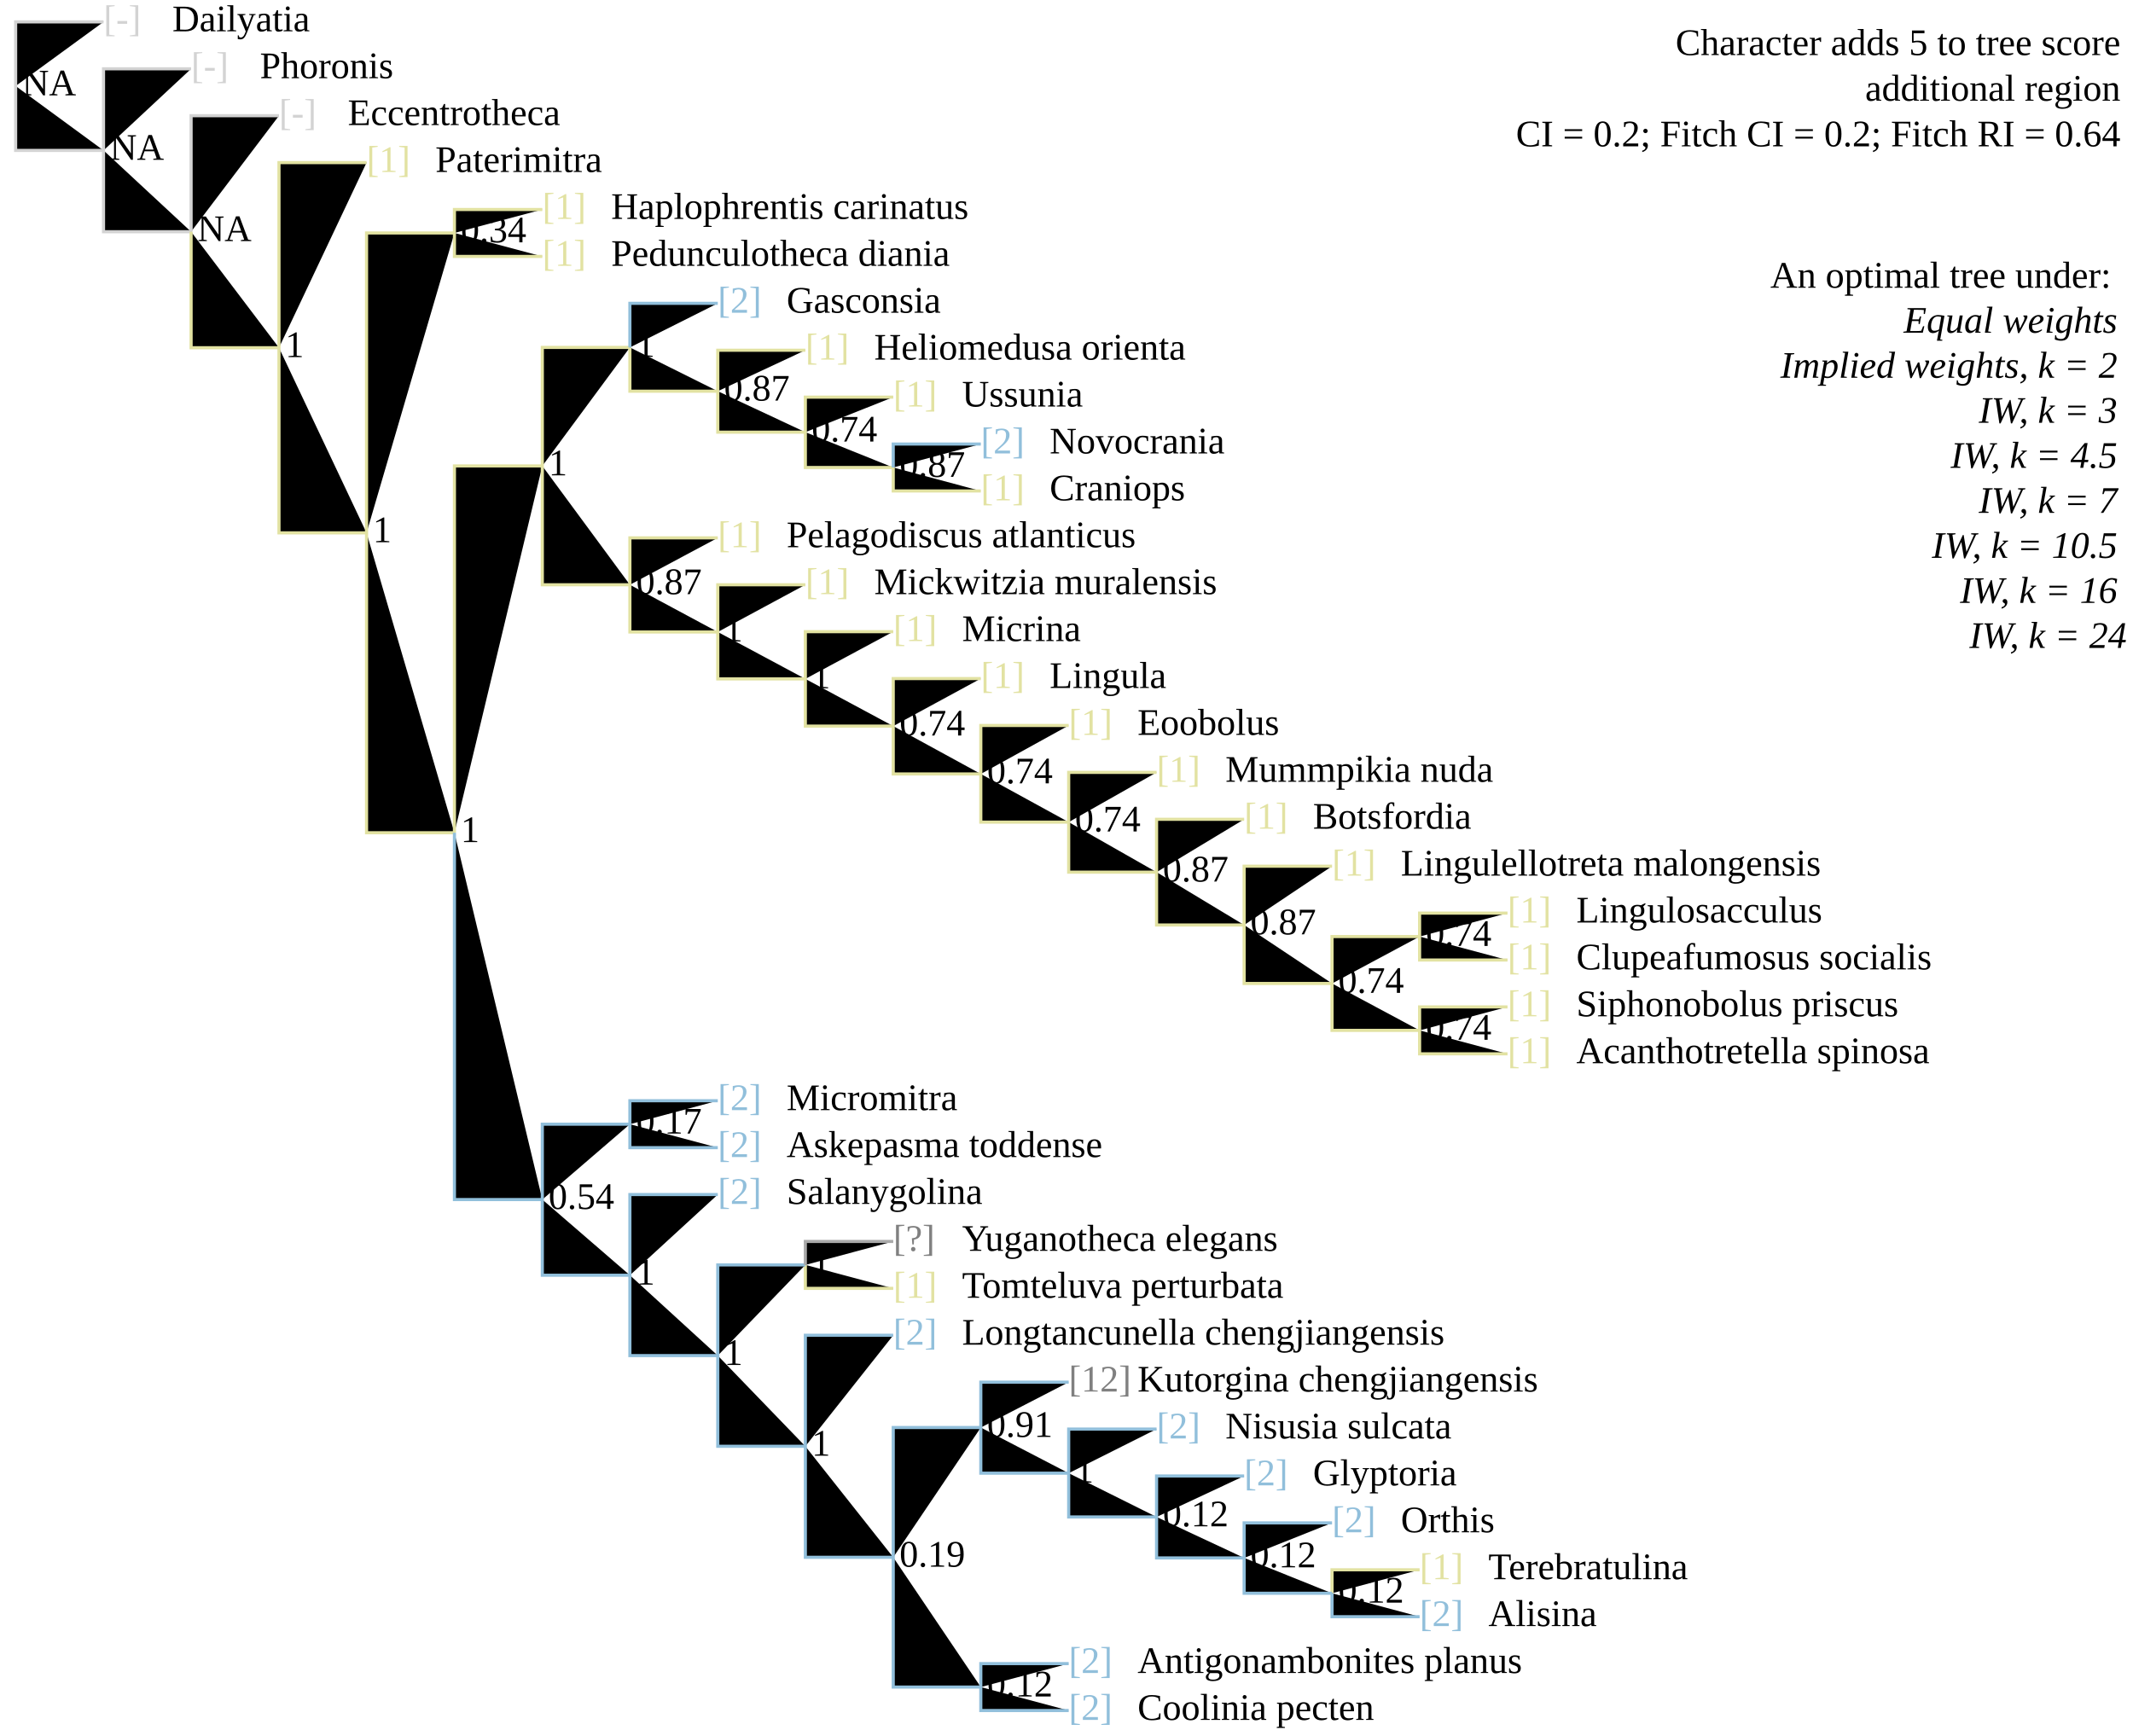
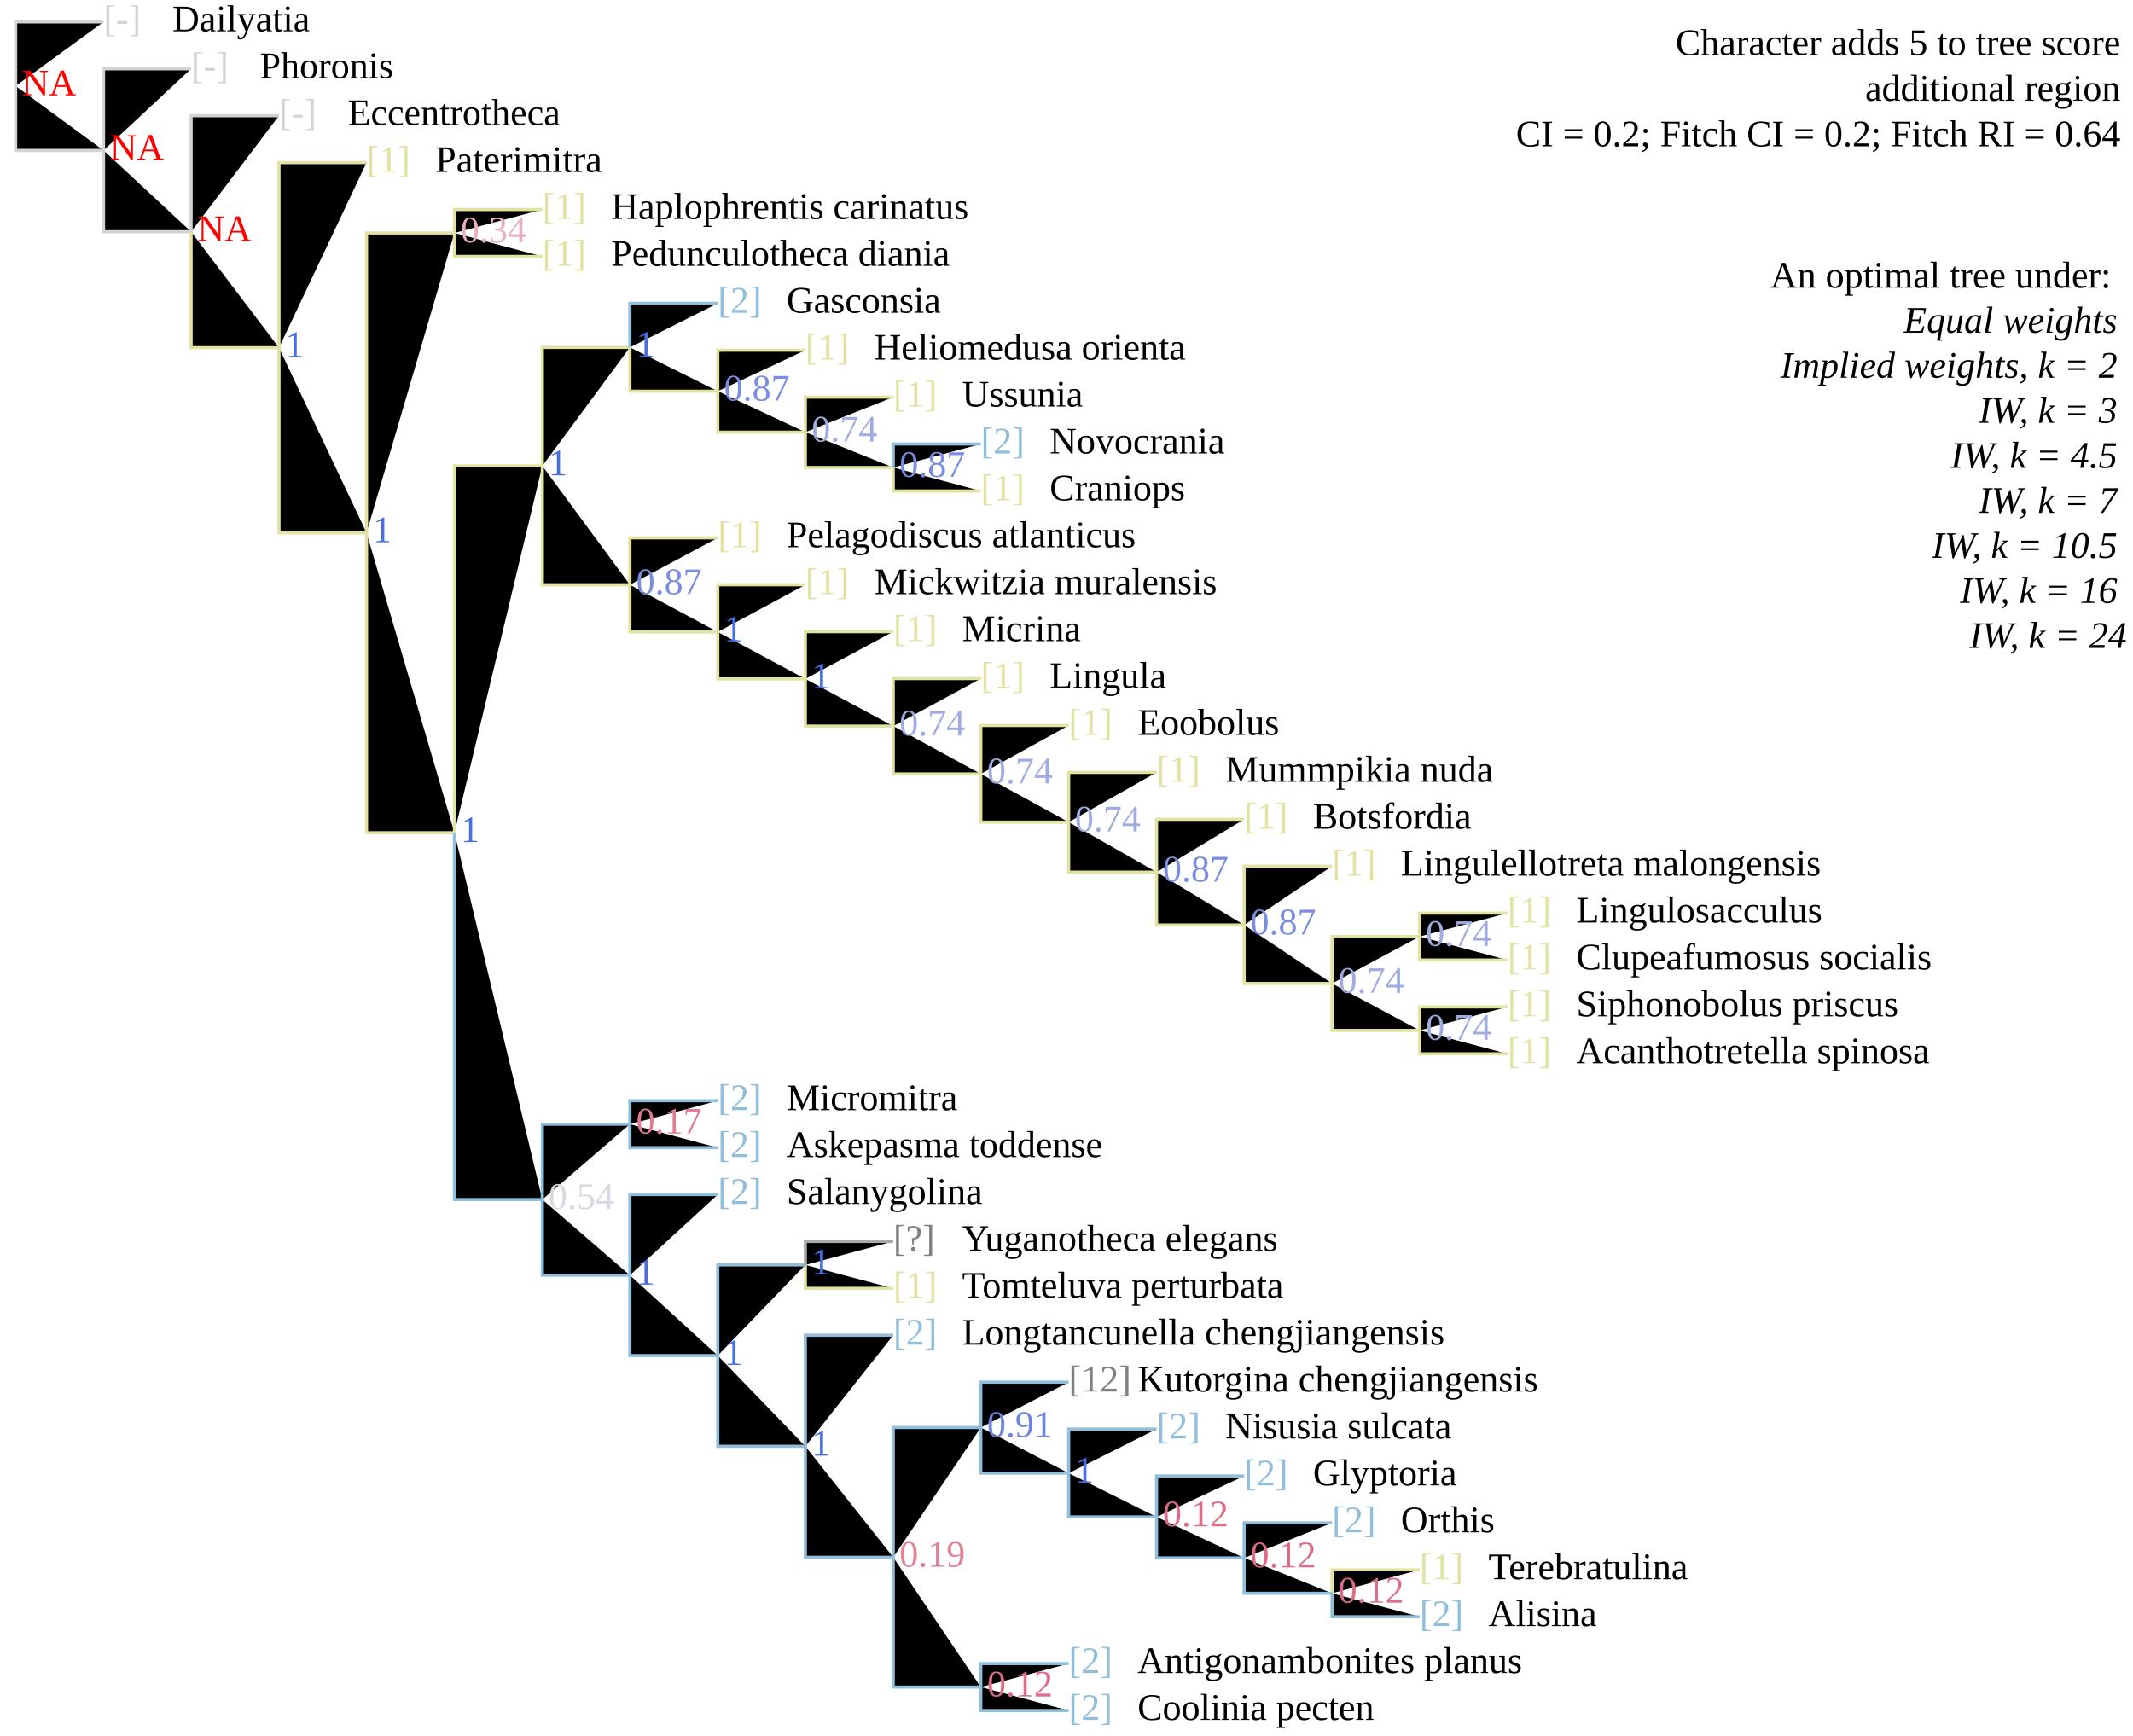
<svg xmlns="http://www.w3.org/2000/svg" version="1.1" width="682" height="555" class="tree" char="4">
  <text x="678" y="17.6" text-anchor="end" class="stepsLabel">Character adds <tspan class="score">5</tspan> to tree score</text>
  <text x="678" y="32.2" text-anchor="end" class="stepsLabel">
    <tspan class="score" /> additional region</text>
  <text x="678" y="46.8" text-anchor="end" class="stepsLabel">CI = 0.2; Fitch CI = 0.2; Fitch RI = 0.64</text>
  <text x="678" y="76" text-anchor="end" class="stepsLabel">
    <tspan dy="16">An optimal tree under:</tspan>
    <tspan x="680" style="font-style:italic" class="thisAn" dy="1.2em">Equal weights</tspan>
    <tspan x="680" style="font-style:italic" class="notThisAn" dy="1.2em">Implied weights, k = 2</tspan>
    <tspan x="680" style="font-style:italic" class="notThisAn" dy="1.2em">IW, k = 3</tspan>
    <tspan x="680" style="font-style:italic" class="notThisAn" dy="1.2em">IW, k = 4.5</tspan>
    <tspan x="680" style="font-style:italic" class="notThisAn" dy="1.2em">IW, k = 7</tspan>
    <tspan x="680" style="font-style:italic" class="notThisAn" dy="1.2em">IW, k = 10.5</tspan>
    <tspan x="680" style="font-style:italic" class="notThisAn" dy="1.2em">IW, k = 16</tspan>
    <tspan x="680" style="font-style:italic" class="notThisAn" dy="1.2em">IW, k = 24</tspan>
  </text>
  <text x="33.1" y="10" fill="lightgrey" class="flag">[-]</text>
  <text x="55.1" y="10" class="taxonLabel">Dailyatia</text>
  <text x="89.2" y="40" fill="lightgrey" class="flag">[-]</text>
  <text x="111.2" y="40" class="taxonLabel">Eccentrotheca</text>
  <text x="61.1" y="25" fill="lightgrey" class="flag">[-]</text>
  <text x="83.1" y="25" class="taxonLabel">Phoronis</text>
  <text x="117.2" y="55" fill="#e2e2a2" class="flag">[1]</text>
  <text x="139.2" y="55" class="taxonLabel">Paterimitra</text>
  <text x="173.4" y="85" fill="#e2e2a2" class="flag">[1]</text>
  <text x="195.4" y="85" class="taxonLabel">Pedunculotheca diania</text>
  <text x="173.4" y="70" fill="#e2e2a2" class="flag">[1]</text>
  <text x="195.4" y="70" class="taxonLabel">Haplophrentis carinatus</text>
  <text x="229.5" y="100" fill="#91bfdb" class="flag">[2]</text>
  <text x="251.5" y="100" class="taxonLabel">Gasconsia</text>
  <text x="257.5" y="115" fill="#e2e2a2" class="flag">[1]</text>
  <text x="279.5" y="115" class="taxonLabel">Heliomedusa orienta</text>
  <text x="285.6" y="130" fill="#e2e2a2" class="flag">[1]</text>
  <text x="307.6" y="130" class="taxonLabel">Ussunia</text>
  <text x="313.6" y="160" fill="#e2e2a2" class="flag">[1]</text>
  <text x="335.6" y="160" class="taxonLabel">Craniops</text>
  <text x="313.6" y="145" fill="#91bfdb" class="flag">[2]</text>
  <text x="335.6" y="145" class="taxonLabel">Novocrania</text>
  <text x="229.5" y="175" fill="#e2e2a2" class="flag">[1]</text>
  <text x="251.5" y="175" class="taxonLabel">Pelagodiscus atlanticus</text>
  <text x="257.5" y="190" fill="#e2e2a2" class="flag">[1]</text>
  <text x="279.5" y="190" class="taxonLabel">Mickwitzia muralensis</text>
  <text x="285.6" y="205" fill="#e2e2a2" class="flag">[1]</text>
  <text x="307.6" y="205" class="taxonLabel">Micrina</text>
  <text x="313.6" y="220" fill="#e2e2a2" class="flag">[1]</text>
  <text x="335.6" y="220" class="taxonLabel">Lingula</text>
  <text x="341.7" y="235" fill="#e2e2a2" class="flag">[1]</text>
  <text x="363.7" y="235" class="taxonLabel">Eoobolus</text>
  <text x="369.8" y="250" fill="#e2e2a2" class="flag">[1]</text>
  <text x="391.8" y="250" class="taxonLabel">Mummpikia nuda</text>
  <text x="397.8" y="265" fill="#e2e2a2" class="flag">[1]</text>
  <text x="419.8" y="265" class="taxonLabel">Botsfordia</text>
  <text x="482" y="295" fill="#e2e2a2" class="flag">[1]</text>
  <text x="504" y="295" class="taxonLabel">Lingulosacculus</text>
  <text x="425.9" y="280" fill="#e2e2a2" class="flag">[1]</text>
  <text x="447.9" y="280" class="taxonLabel">Lingulellotreta malongensis</text>
  <text x="482" y="310" fill="#e2e2a2" class="flag">[1]</text>
  <text x="504" y="310" class="taxonLabel">Clupeafumosus socialis</text>
  <text x="482" y="340" fill="#e2e2a2" class="flag">[1]</text>
  <text x="504" y="340" class="taxonLabel">Acanthotretella spinosa</text>
  <text x="482" y="325" fill="#e2e2a2" class="flag">[1]</text>
  <text x="504" y="325" class="taxonLabel">Siphonobolus priscus</text>
  <text x="229.5" y="370" fill="#91bfdb" class="flag">[2]</text>
  <text x="251.5" y="370" class="taxonLabel">Askepasma toddense</text>
  <text x="229.5" y="355" fill="#91bfdb" class="flag">[2]</text>
  <text x="251.5" y="355" class="taxonLabel">Micromitra</text>
  <text x="229.5" y="385" fill="#91bfdb" class="flag">[2]</text>
  <text x="251.5" y="385" class="taxonLabel">Salanygolina</text>
  <text x="285.6" y="415" fill="#e2e2a2" class="flag">[1]</text>
  <text x="307.6" y="415" class="taxonLabel">Tomteluva perturbata</text>
  <text x="285.6" y="400" fill="grey" class="flag">[?]</text>
  <text x="307.6" y="400" class="taxonLabel">Yuganotheca elegans</text>
  <text x="341.7" y="445" fill="grey" class="flag">[12]</text>
  <text x="363.7" y="445" class="taxonLabel">Kutorgina chengjiangensis</text>
  <text x="369.8" y="460" fill="#91bfdb" class="flag">[2]</text>
  <text x="391.8" y="460" class="taxonLabel">Nisusia sulcata</text>
  <text x="397.8" y="475" fill="#91bfdb" class="flag">[2]</text>
  <text x="419.8" y="475" class="taxonLabel">Glyptoria</text>
  <text x="285.6" y="430" fill="#91bfdb" class="flag">[2]</text>
  <text x="307.6" y="430" class="taxonLabel">Longtancunella chengjiangensis</text>
  <text x="453.9" y="520" fill="#91bfdb" class="flag">[2]</text>
  <text x="475.9" y="520" class="taxonLabel">Alisina</text>
  <text x="425.9" y="490" fill="#91bfdb" class="flag">[2]</text>
  <text x="447.9" y="490" class="taxonLabel">Orthis</text>
  <text x="453.9" y="505" fill="#e2e2a2" class="flag">[1]</text>
  <text x="475.9" y="505" class="taxonLabel">Terebratulina</text>
  <text x="341.7" y="550" fill="#91bfdb" class="flag">[2]</text>
  <text x="363.7" y="550" class="taxonLabel">Coolinia pecten</text>
  <text x="341.7" y="535" fill="#91bfdb" class="flag">[2]</text>
  <text x="363.7" y="535" class="taxonLabel">Antigonambonites planus</text>
  <path d="M5,27.5V7H33.1M5,27.5V48.1H33.1M33.1,48.1V22H61.1M33.1,48.1V74.1H61.1M61.1,74.1V37H89.2" stroke="lightgrey" class="inapplicable" />
  <path d="M61.1,74.1V111.2H89.2M89.2,111.2V52H117.2M89.2,111.2V170.4H117.2M117.2,170.4V74.5H145.3M145.3,74.5V67H173.4M145.3,74.5V82H173.4M117.2,170.4V266.3H145.3M145.3,266.3V149H173.4M173.4,149V111.1H201.4M201.4,111.1V125.1H229.5M229.5,125.1V112H257.5M229.5,125.1V138.2H257.5M257.5,138.2V127H285.6M257.5,138.2V149.5H285.6M285.6,149.5V157H313.6M173.4,149V187H201.4M201.4,187V172H229.5M201.4,187V202.1H229.5M229.5,202.1V187H257.5M229.5,202.1V217.1H257.5M257.5,217.1V202H285.6M257.5,217.1V232.2H285.6M285.6,232.2V217H313.6M285.6,232.2V247.5H313.6M313.6,247.5V232H341.7M313.6,247.5V262.9H341.7M341.7,262.9V247H369.8M341.7,262.9V278.9H369.8M369.8,278.9V262H397.8M369.8,278.9V295.8H397.8M397.8,295.8V277H425.9M397.8,295.8V314.5H425.9M425.9,314.5V299.5H453.9M453.9,299.5V292H482M453.9,299.5V307H482M425.9,314.5V329.5H453.9M453.9,329.5V322H482M453.9,329.5V337H482M257.5,404.5V412H285.6M425.9,509.5V502H453.9" stroke="#e2e2a2" />
  <path d="M201.4,111.1V97H229.5M285.6,149.5V142H313.6M145.3,266.3V383.6H173.4M173.4,383.6V359.5H201.4M201.4,359.5V352H229.5M201.4,359.5V367H229.5M173.4,383.6V407.8H201.4M201.4,407.8V382H229.5M201.4,407.8V433.5H229.5M229.5,433.5V404.5H257.5M229.5,433.5V462.5H257.5M257.5,462.5V427H285.6M257.5,462.5V498H285.6M285.6,498V456.5H313.6M313.6,456.5V442H341.7M313.6,456.5V471.1H341.7M341.7,471.1V457H369.8M341.7,471.1V485.1H369.8M369.8,485.1V472H397.8M369.8,485.1V498.2H397.8M397.8,498.2V487H425.9M397.8,498.2V509.5H425.9M425.9,509.5V517H453.9M285.6,498V539.5H313.6M313.6,539.5V532H341.7M313.6,539.5V547H341.7" stroke="#91bfdb" />
  <path d="M257.5,404.5V397H285.6" stroke="darkgrey" />
-   <text x="7" y="30.5" class="node">NA</text>
-   <text x="35.1" y="51.1" class="node">NA</text>
-   <text x="63.1" y="77.1" class="node">NA</text>
-   <text x="91.2" y="114.2" class="node">1</text>
-   <text x="119.2" y="173.4" class="node">1</text>
-   <text x="147.3" y="77.5" class="node">0.34</text>
-   <text x="147.3" y="269.3" class="node">1</text>
-   <text x="175.4" y="152" class="node">1</text>
-   <text x="203.4" y="114.1" class="node">1</text>
-   <text x="231.5" y="128.1" class="node">0.87</text>
-   <text x="259.5" y="141.2" class="node">0.74</text>
-   <text x="287.6" y="152.5" class="node">0.87</text>
-   <text x="203.4" y="190" class="node">0.87</text>
-   <text x="231.5" y="205.1" class="node">1</text>
-   <text x="259.5" y="220.1" class="node">1</text>
-   <text x="287.6" y="235.2" class="node">0.74</text>
-   <text x="315.6" y="250.5" class="node">0.74</text>
-   <text x="343.7" y="265.9" class="node">0.74</text>
-   <text x="371.8" y="281.9" class="node">0.87</text>
-   <text x="399.8" y="298.8" class="node">0.87</text>
-   <text x="427.9" y="317.5" class="node">0.74</text>
-   <text x="455.9" y="302.5" class="node">0.74</text>
-   <text x="455.9" y="332.5" class="node">0.74</text>
-   <text x="175.4" y="386.6" class="node">0.54</text>
-   <text x="203.4" y="362.5" class="node">0.17</text>
-   <text x="203.4" y="410.8" class="node">1</text>
-   <text x="231.5" y="436.5" class="node">1</text>
-   <text x="259.5" y="407.5" class="node">1</text>
-   <text x="259.5" y="465.5" class="node">1</text>
-   <text x="287.6" y="501" class="node">0.19</text>
-   <text x="315.6" y="459.5" class="node">0.91</text>
-   <text x="343.7" y="474.1" class="node">1</text>
-   <text x="371.8" y="488.1" class="node">0.12</text>
-   <text x="399.8" y="501.2" class="node">0.12</text>
-   <text x="427.9" y="512.5" class="node">0.12</text>
-   <text x="315.6" y="542.5" class="node">0.12</text>
+   <text x="7" y="30.5" class="node" fill="red">NA</text>
+   <text x="35.1" y="51.1" class="node" fill="red">NA</text>
+   <text x="63.1" y="77.1" class="node" fill="red">NA</text>
+   <text x="91.2" y="114.2" class="node" fill="#4A6FE3">1</text>
+   <text x="119.2" y="173.4" class="node" fill="#4A6FE3">1</text>
+   <text x="147.3" y="77.5" class="node" fill="#E6B1BB">0.34</text>
+   <text x="147.3" y="269.3" class="node" fill="#4A6FE3">1</text>
+   <text x="175.4" y="152" class="node" fill="#4A6FE3">1</text>
+   <text x="203.4" y="114.1" class="node" fill="#4A6FE3">1</text>
+   <text x="231.5" y="128.1" class="node" fill="#7A8DE1">0.87</text>
+   <text x="259.5" y="141.2" class="node" fill="#A0ABE2">0.74</text>
+   <text x="287.6" y="152.5" class="node" fill="#7A8DE1">0.87</text>
+   <text x="203.4" y="190" class="node" fill="#7A8DE1">0.87</text>
+   <text x="231.5" y="205.1" class="node" fill="#4A6FE3">1</text>
+   <text x="259.5" y="220.1" class="node" fill="#4A6FE3">1</text>
+   <text x="287.6" y="235.2" class="node" fill="#A0ABE2">0.74</text>
+   <text x="315.6" y="250.5" class="node" fill="#A0ABE2">0.74</text>
+   <text x="343.7" y="265.9" class="node" fill="#A0ABE2">0.74</text>
+   <text x="371.8" y="281.9" class="node" fill="#7A8DE1">0.87</text>
+   <text x="399.8" y="298.8" class="node" fill="#7A8DE1">0.87</text>
+   <text x="427.9" y="317.5" class="node" fill="#A0ABE2">0.74</text>
+   <text x="455.9" y="302.5" class="node" fill="#A0ABE2">0.74</text>
+   <text x="455.9" y="332.5" class="node" fill="#A0ABE2">0.74</text>
+   <text x="175.4" y="386.6" class="node" fill="#D7D9E3">0.54</text>
+   <text x="203.4" y="362.5" class="node" fill="#E07C92">0.17</text>
+   <text x="203.4" y="410.8" class="node" fill="#4A6FE3">1</text>
+   <text x="231.5" y="436.5" class="node" fill="#4A6FE3">1</text>
+   <text x="259.5" y="407.5" class="node" fill="#4A6FE3">1</text>
+   <text x="259.5" y="465.5" class="node" fill="#4A6FE3">1</text>
+   <text x="287.6" y="501" class="node" fill="#E18297">0.19</text>
+   <text x="315.6" y="459.5" class="node" fill="#6D84E1">0.91</text>
+   <text x="343.7" y="474.1" class="node" fill="#4A6FE3">1</text>
+   <text x="371.8" y="488.1" class="node" fill="#DD6C86">0.12</text>
+   <text x="399.8" y="501.2" class="node" fill="#DD6C86">0.12</text>
+   <text x="427.9" y="512.5" class="node" fill="#DD6C86">0.12</text>
+   <text x="315.6" y="542.5" class="node" fill="#DD6C86">0.12</text>
</svg>
